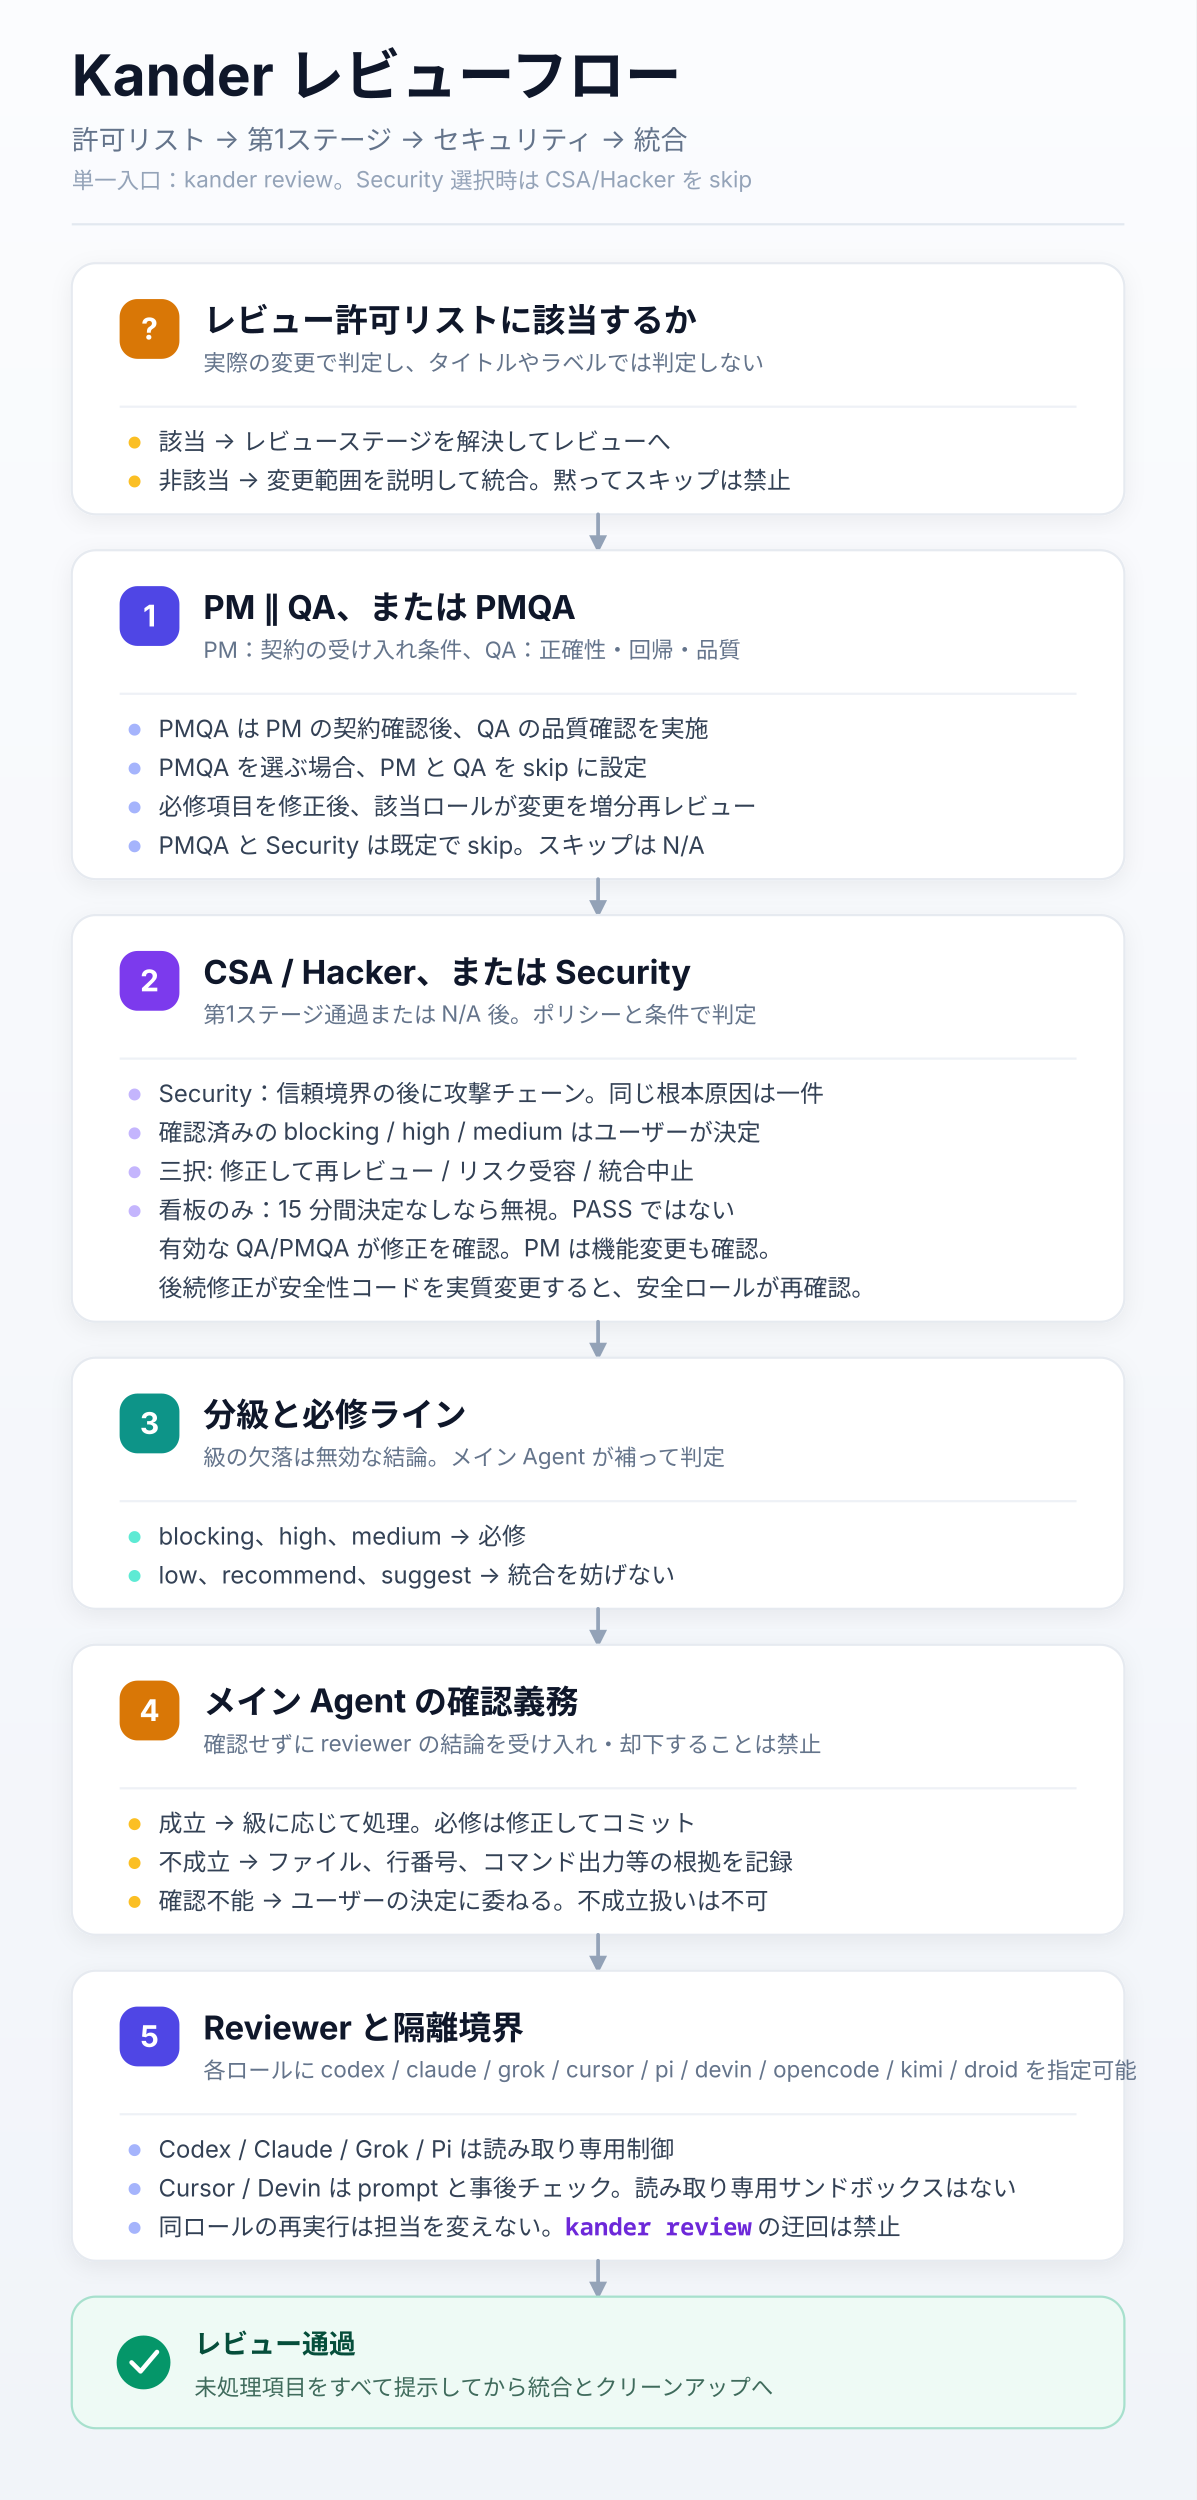
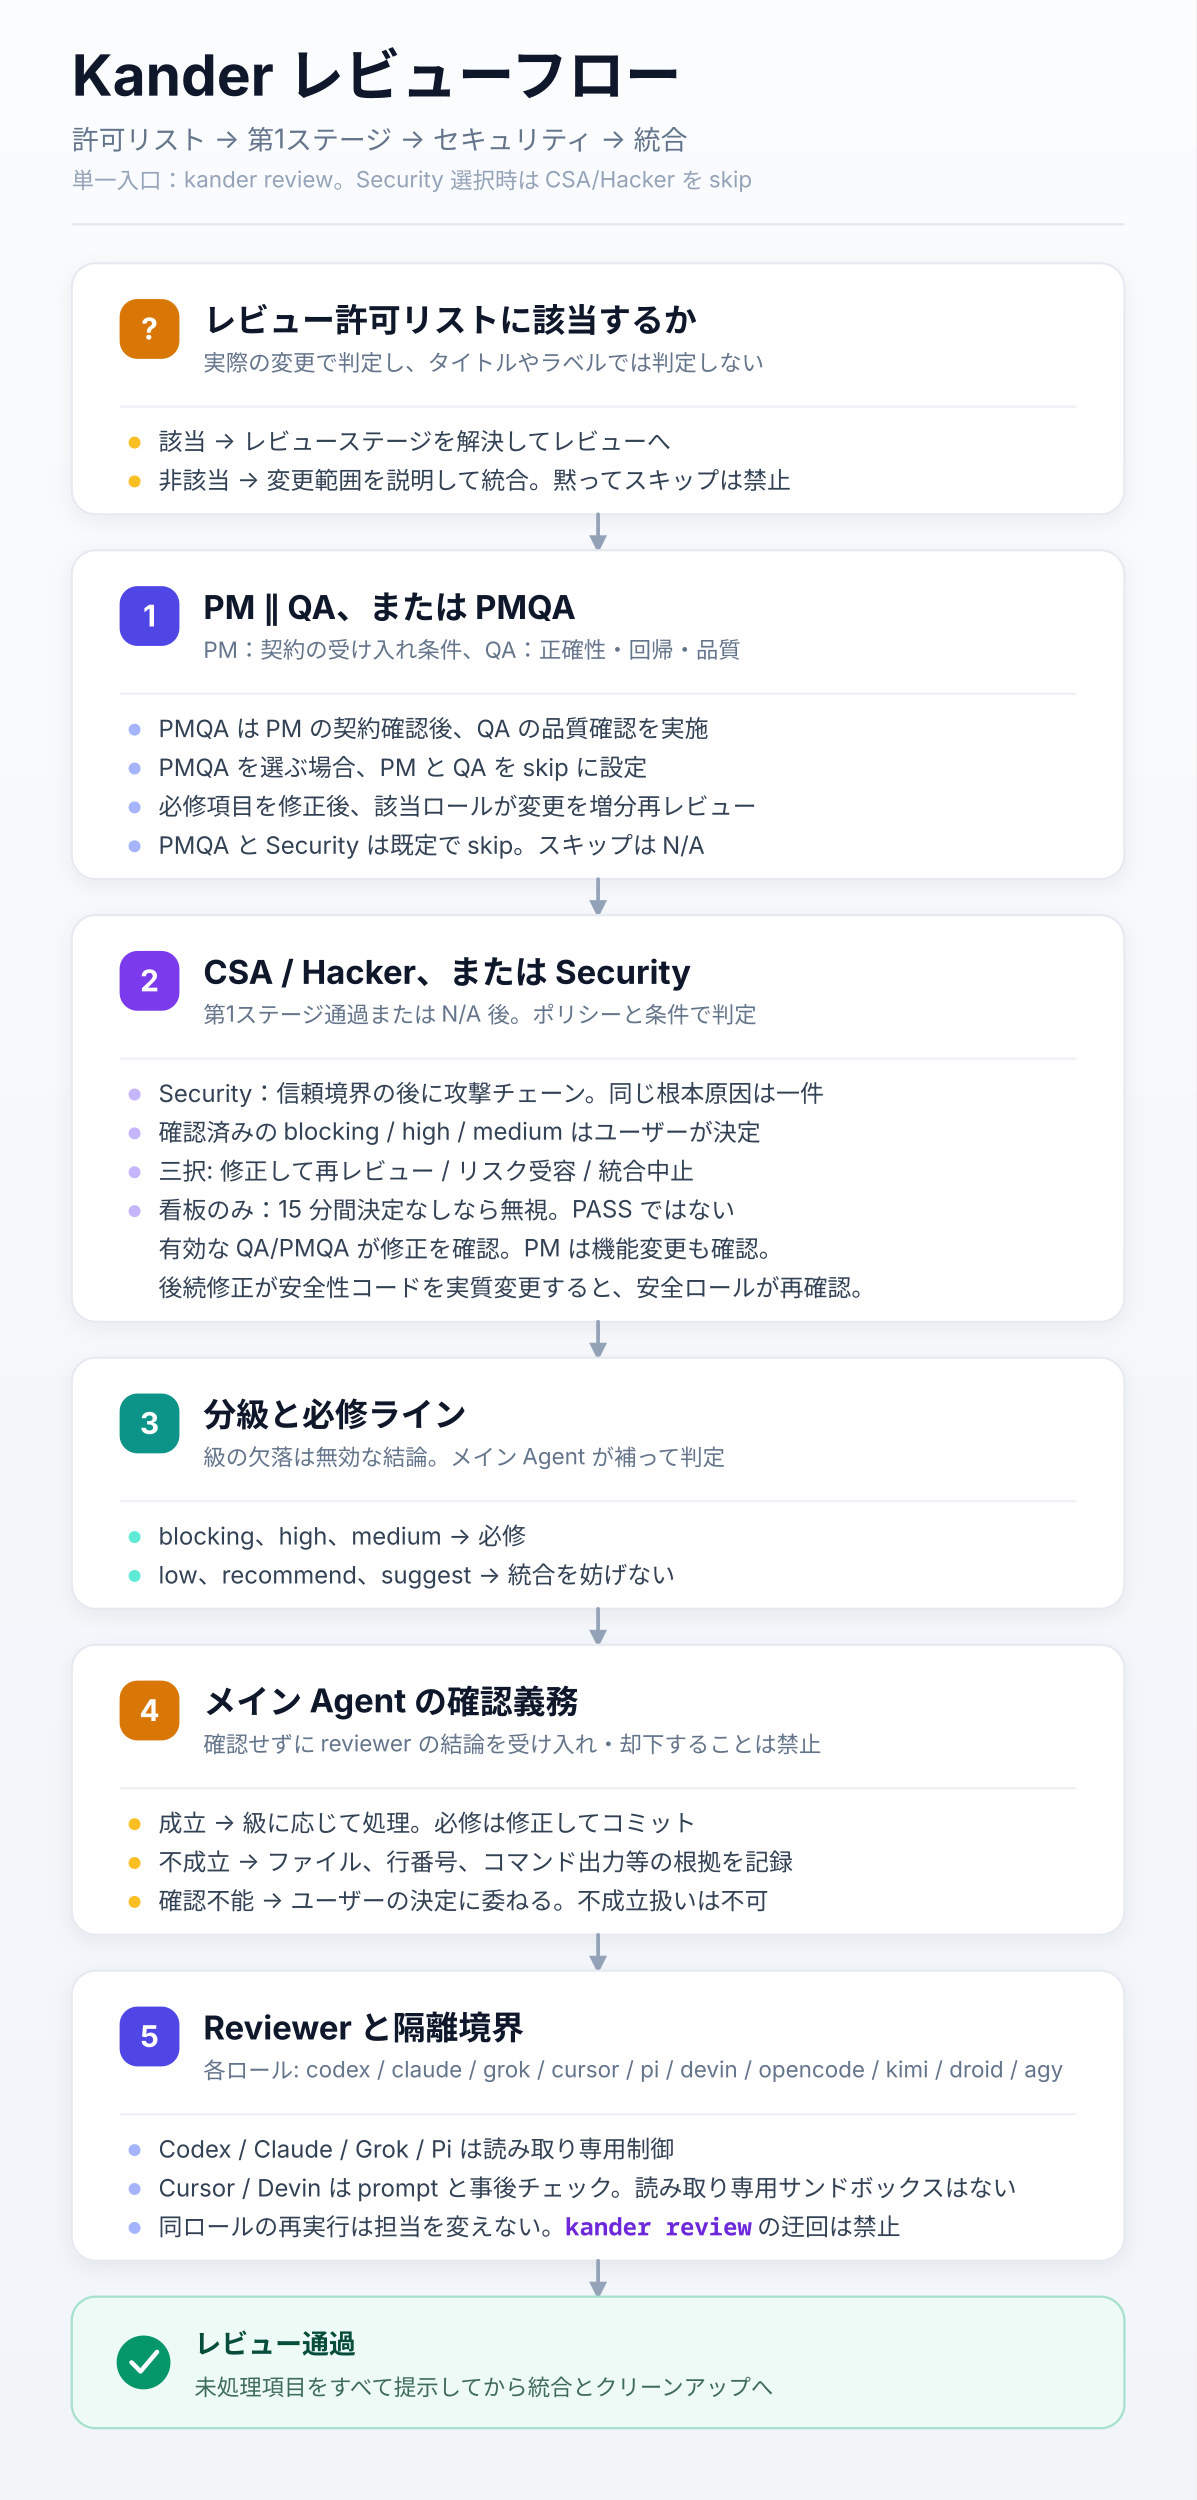
<svg xmlns="http://www.w3.org/2000/svg" width="800" height="1672" viewBox="0 0 800 1672" role="img" aria-labelledby="rv-title rv-desc">
  <defs>
    <linearGradient id="bg" x1="0" y1="0" x2="0" y2="1">
      <stop offset="0" stop-color="#fbfcfe" />
      <stop offset="1" stop-color="#f1f4f9" />
    </linearGradient>
    <filter id="card" x="-8%" y="-8%" width="116%" height="116%">
      <feDropShadow dx="0" dy="4" stdDeviation="7" flood-color="#0f172a" flood-opacity="0.06" />
    </filter>
    <marker id="a-slate" markerWidth="12" markerHeight="12" refX="10" refY="6" orient="auto" markerUnits="userSpaceOnUse">
      <path d="M0,0 L12,6 L0,12 Z" fill="#94a3b8" />
    </marker>
    <style>
      .s { font-family: -apple-system, BlinkMacSystemFont, "Noto Sans JP", "Hiragino Kaku Gothic ProN", "Yu Gothic UI", "Meiryo", sans-serif; }
      .h1 { font-size: 38px; font-weight: 700; fill: #0f172a; }
      .h2 { font-size: 18px; fill: #64748b; }
      .tag { font-size: 15px; fill: #94a3b8; }
      .pt { font-size: 22px; font-weight: 700; fill: #0f172a; }
      .pn { font-size: 15px; fill: #64748b; }
      .bt { font-size: 16px; fill: #334155; }
      .num { font-size: 20px; font-weight: 700; fill: #ffffff; }
      .hl { font-family: "SFMono-Regular", "Cascadia Mono", "Noto Sans Mono", "DejaVu Sans Mono", monospace; font-size: 16px; font-weight: 700; fill: #6d28d9; }
      .panel { fill: #ffffff; stroke: #e6eaf0; stroke-width: 1.5; }
      .flow { fill: none; stroke: #94a3b8; stroke-width: 2.5; stroke-linecap: round; marker-end: url(#a-slate); }
    </style>
  </defs>
  <rect width="800" height="1672" fill="url(#bg)" />
  <text x="48" y="64" class="s h1">Kander レビューフロー</text>
  <text x="48" y="100" class="s h2">許可リスト → 第1ステージ → セキュリティ → 統合</text>
  <text x="48" y="126" class="s tag">単一入口：kander review。Security 選択時は CSA/Hacker を skip</text>
  <line x1="48" y1="150" x2="752" y2="150" stroke="#e2e8f0" stroke-width="1.5" />
  <rect x="48" y="176" width="704" height="168" rx="16" class="panel" filter="url(#card)" />
  <rect x="80" y="200" width="40" height="40" rx="12" fill="#d97706" />
  <text x="100" y="227" text-anchor="middle" class="s num">?</text>
  <text x="136" y="222" class="s pt">レビュー許可リストに該当するか</text>
  <text x="136" y="248" class="s pn">実際の変更で判定し、タイトルやラベルでは判定しない</text>
  <line x1="80" y1="272" x2="720" y2="272" stroke="#eef1f6" stroke-width="1.5" />
  <circle cx="90" cy="296" r="4" fill="#fbbf24" />
  <text x="106" y="301" class="s bt">該当 → レビューステージを解決してレビューへ</text>
  <circle cx="90" cy="322" r="4" fill="#fbbf24" />
  <text x="106" y="327" class="s bt">非該当 → 変更範囲を説明して統合。黙ってスキップは禁止</text>
  <path d="M400 344  V368" class="flow" />
  <rect x="48" y="368" width="704" height="220" rx="16" class="panel" filter="url(#card)" />
  <rect x="80" y="392" width="40" height="40" rx="12" fill="#4f46e5" />
  <text x="100" y="419" text-anchor="middle" class="s num">1</text>
  <text x="136" y="414" class="s pt">PM ∥ QA、または PMQA</text>
  <text x="136" y="440" class="s pn">PM：契約の受け入れ条件、QA：正確性・回帰・品質</text>
  <line x1="80" y1="464" x2="720" y2="464" stroke="#eef1f6" stroke-width="1.5" />
  <circle cx="90" cy="488" r="4" fill="#a5b4fc" />
  <text x="106" y="493" class="s bt">PMQA は PM の契約確認後、QA の品質確認を実施</text>
  <circle cx="90" cy="514" r="4" fill="#a5b4fc" />
  <text x="106" y="519" class="s bt">PMQA を選ぶ場合、PM と QA を skip に設定</text>
  <circle cx="90" cy="540" r="4" fill="#a5b4fc" />
  <text x="106" y="545" class="s bt">必修項目を修正後、該当ロールが変更を増分再レビュー</text>
  <circle cx="90" cy="566" r="4" fill="#a5b4fc" />
  <text x="106" y="571" class="s bt">PMQA と Security は既定で skip。スキップは N/A</text>
  <path d="M400 588  V612" class="flow" />
  <rect x="48" y="612" width="704" height="272" rx="16" class="panel" filter="url(#card)" />
  <rect x="80" y="636" width="40" height="40" rx="12" fill="#7c3aed" />
  <text x="100" y="663" text-anchor="middle" class="s num">2</text>
  <text x="136" y="658" class="s pt">CSA / Hacker、または Security</text>
  <text x="136" y="684" class="s pn">第1ステージ通過または N/A 後。ポリシーと条件で判定</text>
  <line x1="80" y1="708" x2="720" y2="708" stroke="#eef1f6" stroke-width="1.5" />
  <circle cx="90" cy="732" r="4" fill="#c4b5fd" />
  <text x="106" y="737" class="s bt">Security：信頼境界の後に攻撃チェーン。同じ根本原因は一件</text>
  <circle cx="90" cy="758" r="4" fill="#c4b5fd" />
  <text x="106" y="763" class="s bt">確認済みの blocking / high / medium はユーザーが決定</text>
  <circle cx="90" cy="784" r="4" fill="#c4b5fd" />
  <text x="106" y="789" class="s bt">三択: 修正して再レビュー / リスク受容 / 統合中止</text>
  <circle cx="90" cy="810" r="4" fill="#c4b5fd" />
  <text x="106" y="815" class="s bt">看板のみ：15 分間決定なしなら無視。PASS ではない</text>
  <text x="106" y="841" class="s bt">有効な QA/PMQA が修正を確認。PM は機能変更も確認。</text>
  <text x="106" y="867" class="s bt">後続修正が安全性コードを実質変更すると、安全ロールが再確認。</text>
  <path d="M400 884  V908" class="flow" />
  <rect x="48" y="908" width="704" height="168" rx="16" class="panel" filter="url(#card)" />
  <rect x="80" y="932" width="40" height="40" rx="12" fill="#0d9488" />
  <text x="100" y="959" text-anchor="middle" class="s num">3</text>
  <text x="136" y="954" class="s pt">分級と必修ライン</text>
  <text x="136" y="980" class="s pn">級の欠落は無効な結論。メイン Agent が補って判定</text>
  <line x1="80" y1="1004" x2="720" y2="1004" stroke="#eef1f6" stroke-width="1.5" />
  <circle cx="90" cy="1028" r="4" fill="#5eead4" />
  <text x="106" y="1033" class="s bt">blocking、high、medium → 必修</text>
  <circle cx="90" cy="1054" r="4" fill="#5eead4" />
  <text x="106" y="1059" class="s bt">low、recommend、suggest → 統合を妨げない</text>
  <path d="M400 1076 V1100" class="flow" />
  <rect x="48" y="1100" width="704" height="194" rx="16" class="panel" filter="url(#card)" />
  <rect x="80" y="1124" width="40" height="40" rx="12" fill="#d97706" />
  <text x="100" y="1151" text-anchor="middle" class="s num">4</text>
  <text x="136" y="1146" class="s pt">メイン Agent の確認義務</text>
  <text x="136" y="1172" class="s pn">確認せずに reviewer の結論を受け入れ・却下することは禁止</text>
  <line x1="80" y1="1196" x2="720" y2="1196" stroke="#eef1f6" stroke-width="1.5" />
  <circle cx="90" cy="1220" r="4" fill="#fbbf24" />
  <text x="106" y="1225" class="s bt">成立 → 級に応じて処理。必修は修正してコミット</text>
  <circle cx="90" cy="1246" r="4" fill="#fbbf24" />
  <text x="106" y="1251" class="s bt">不成立 → ファイル、行番号、コマンド出力等の根拠を記録</text>
  <circle cx="90" cy="1272" r="4" fill="#fbbf24" />
  <text x="106" y="1277" class="s bt">確認不能 → ユーザーの決定に委ねる。不成立扱いは不可</text>
  <path d="M400 1294 V1318" class="flow" />
  <rect x="48" y="1318" width="704" height="194" rx="16" class="panel" filter="url(#card)" />
  <rect x="80" y="1342" width="40" height="40" rx="12" fill="#4f46e5" />
  <text x="100" y="1369" text-anchor="middle" class="s num">5</text>
  <text x="136" y="1364" class="s pt">Reviewer と隔離境界</text>
-   <text x="136" y="1390" class="s pn">各ロールに codex / claude / grok / cursor / pi / devin / opencode / kimi / droid を指定可能</text>
+   <text x="136" y="1390" class="s pn">各ロール: codex / claude / grok / cursor / pi / devin / opencode / kimi / droid / agy</text>
  <line x1="80" y1="1414" x2="720" y2="1414" stroke="#eef1f6" stroke-width="1.5" />
  <circle cx="90" cy="1438" r="4" fill="#a5b4fc" />
  <text x="106" y="1443" class="s bt">Codex / Claude / Grok / Pi は読み取り専用制御</text>
  <circle cx="90" cy="1464" r="4" fill="#a5b4fc" />
  <text x="106" y="1469" class="s bt">Cursor / Devin は prompt と事後チェック。読み取り専用サンドボックスはない</text>
  <circle cx="90" cy="1490" r="4" fill="#a5b4fc" />
  <text x="106" y="1495" class="s bt">同ロールの再実行は担当を変えない。<tspan class="hl">kander review</tspan> の迂回は禁止</text>
  <path d="M400 1512 V1536" class="flow" />
  <rect x="48" y="1536" width="704" height="88" rx="16" fill="#eefaf5" stroke="#a7e0cd" stroke-width="1.5" />
  <circle cx="96" cy="1580" r="18" fill="#059669" />
  <path d="M88 1580L94 1586L105 1573" fill="none" stroke="#ffffff" stroke-width="3" stroke-linecap="round" stroke-linejoin="round" />
  <text x="130" y="1574" class="s" font-size="18" font-weight="700" fill="#064e3b">レビュー通過</text>
  <text x="130" y="1602" class="s" font-size="15" fill="#3f6b5c">未処理項目をすべて提示してから統合とクリーンアップへ</text>
</svg>
